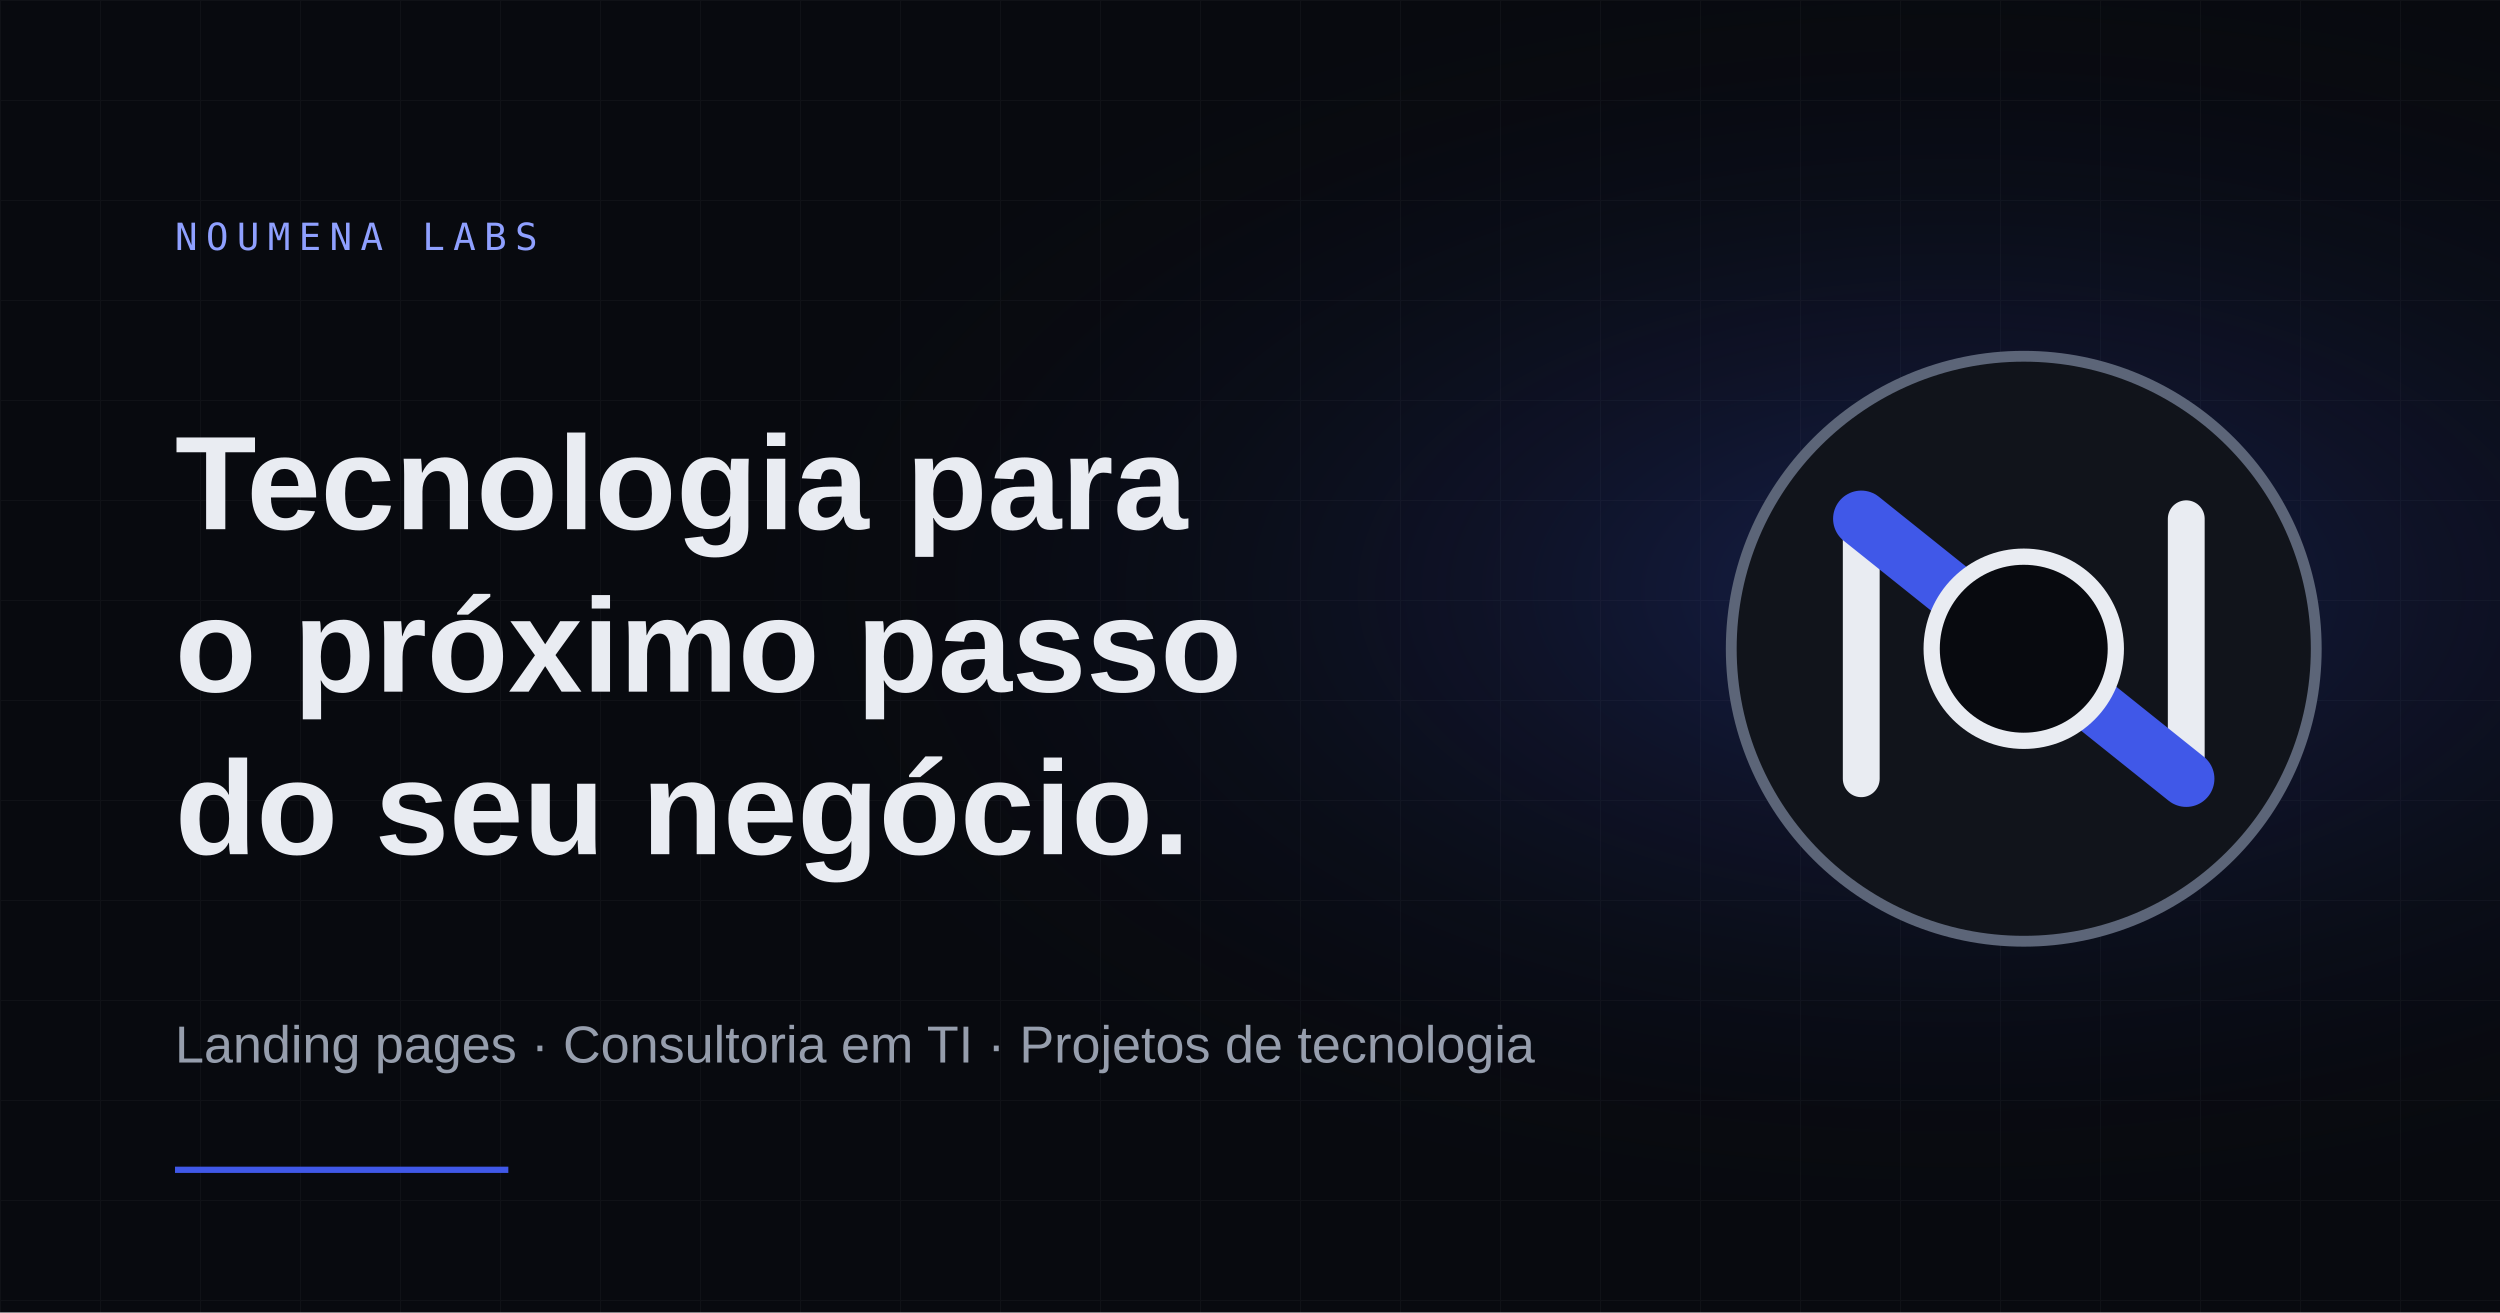
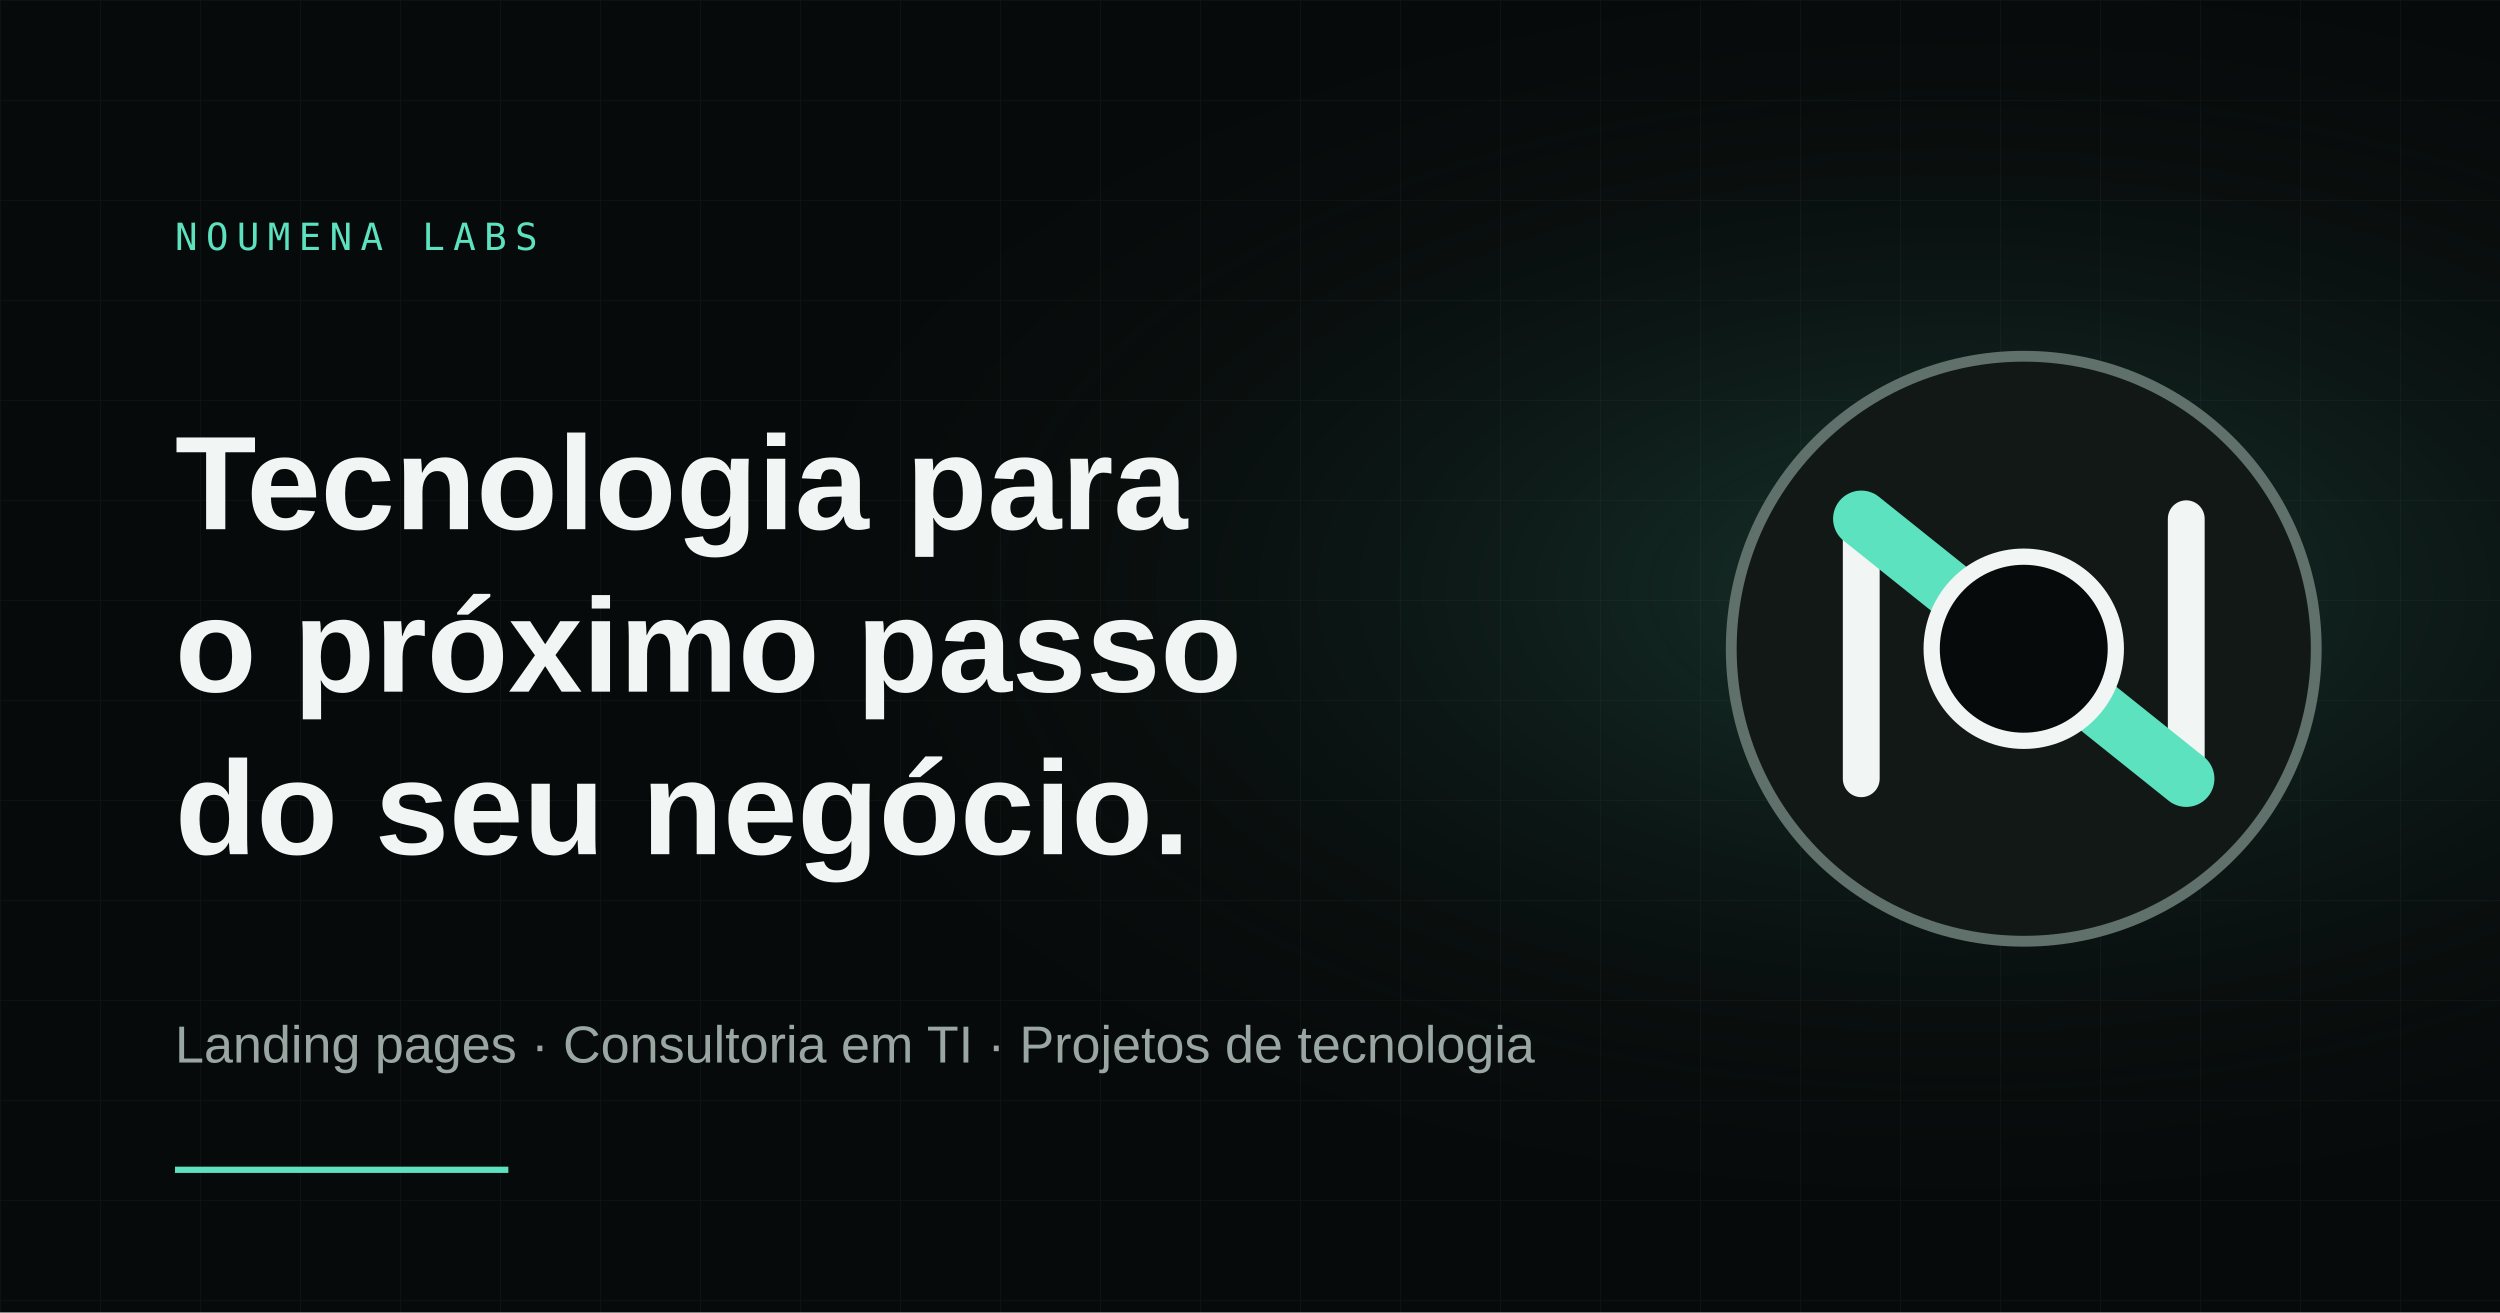
<svg xmlns="http://www.w3.org/2000/svg" viewBox="0 0 1200 630">
  <defs>
    <radialGradient id="glow" cx="78%" cy="45%" r="50%">
-       <stop stop-color="#4058e8" stop-opacity=".28" />
-       <stop offset="1" stop-color="#080a0f" stop-opacity="0" />
+       <stop stop-color="#5de2c0" stop-opacity=".2" />
+       <stop offset="1" stop-color="#070a0a" stop-opacity="0" />
    </radialGradient>
    <pattern id="grid" width="48" height="48" patternUnits="userSpaceOnUse">
-       <path d="M48 0H0V48" fill="none" stroke="#e9ecf2" stroke-opacity=".035" />
+       <path d="M48 0H0V48" fill="none" stroke="#f1f5f3" stroke-opacity=".035" />
    </pattern>
  </defs>
-   <rect width="1200" height="630" fill="#080a0f" />
+   <rect width="1200" height="630" fill="#070a0a" />
  <rect width="1200" height="630" fill="url(#grid)" />
  <rect width="1200" height="630" fill="url(#glow)" />
  <g transform="translate(805 145) scale(5.2)">
-     <circle cx="32" cy="32" r="27" fill="#11141b" stroke="#5c6578" stroke-width="1" />
-     <path d="M17 44V20l30 24V20" fill="none" stroke="#e9ecf2" stroke-width="3.4" stroke-linecap="round" stroke-linejoin="round" />
-     <path d="m17 20 30 24" fill="none" stroke="#4058e8" stroke-width="5.2" stroke-linecap="round" />
-     <circle cx="32" cy="32" r="8.5" fill="#080a0f" stroke="#e9ecf2" stroke-width="1.5" />
+     <circle cx="32" cy="32" r="27" fill="#111816" stroke="#60706a" stroke-width="1" />
+     <path d="M17 44V20l30 24V20" fill="none" stroke="#f1f5f3" stroke-width="3.4" stroke-linecap="round" stroke-linejoin="round" />
+     <path d="m17 20 30 24" fill="none" stroke="#5de2c0" stroke-width="5.2" stroke-linecap="round" />
+     <circle cx="32" cy="32" r="8.5" fill="#070a0a" stroke="#f1f5f3" stroke-width="1.5" />
  </g>
-   <text x="84" y="120" fill="#8fa0ff" font-family="monospace" font-size="18" letter-spacing="4">NOUMENA LABS</text>
-   <text x="84" y="254" fill="#e9ecf2" font-family="Arial, sans-serif" font-weight="700" font-size="64">Tecnologia para</text>
-   <text x="84" y="332" fill="#e9ecf2" font-family="Arial, sans-serif" font-weight="700" font-size="64">o próximo passo</text>
-   <text x="84" y="410" fill="#e9ecf2" font-family="Arial, sans-serif" font-weight="700" font-size="64">do seu negócio.</text>
-   <text x="84" y="510" fill="#969ead" font-family="Arial, sans-serif" font-size="25">Landing pages · Consultoria em TI · Projetos de tecnologia</text>
-   <rect x="84" y="560" width="160" height="3" fill="#4058e8" />
+   <text x="84" y="120" fill="#5de2c0" font-family="monospace" font-size="18" letter-spacing="4">NOUMENA LABS</text>
+   <text x="84" y="254" fill="#f1f5f3" font-family="Arial, sans-serif" font-weight="700" font-size="64">Tecnologia para</text>
+   <text x="84" y="332" fill="#f1f5f3" font-family="Arial, sans-serif" font-weight="700" font-size="64">o próximo passo</text>
+   <text x="84" y="410" fill="#f1f5f3" font-family="Arial, sans-serif" font-weight="700" font-size="64">do seu negócio.</text>
+   <text x="84" y="510" fill="#99a6a1" font-family="Arial, sans-serif" font-size="25">Landing pages · Consultoria em TI · Projetos de tecnologia</text>
+   <rect x="84" y="560" width="160" height="3" fill="#5de2c0" />
</svg>
